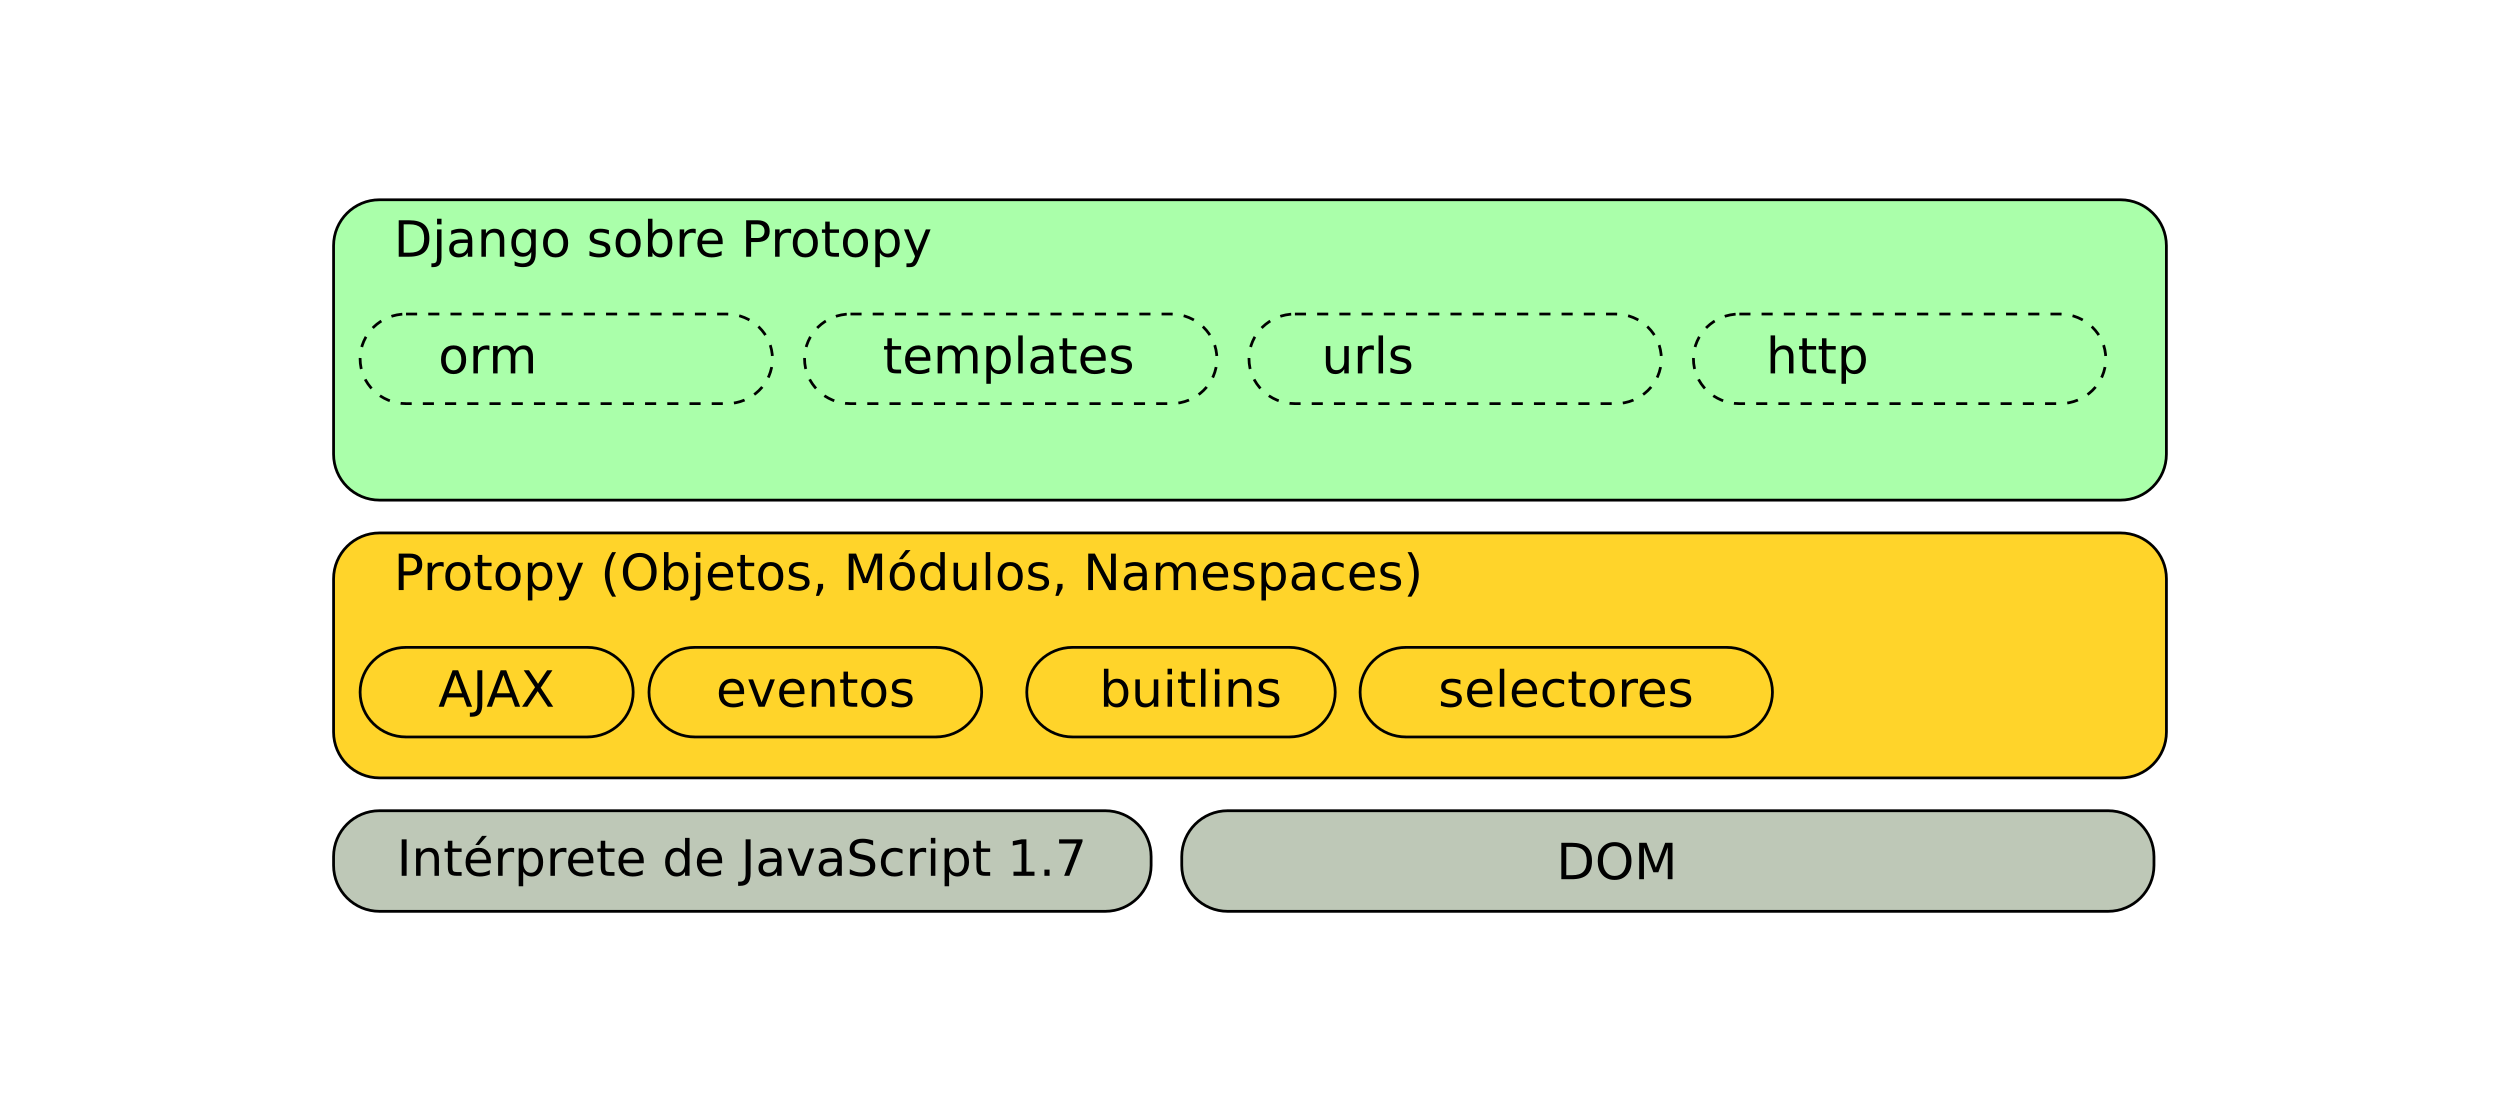
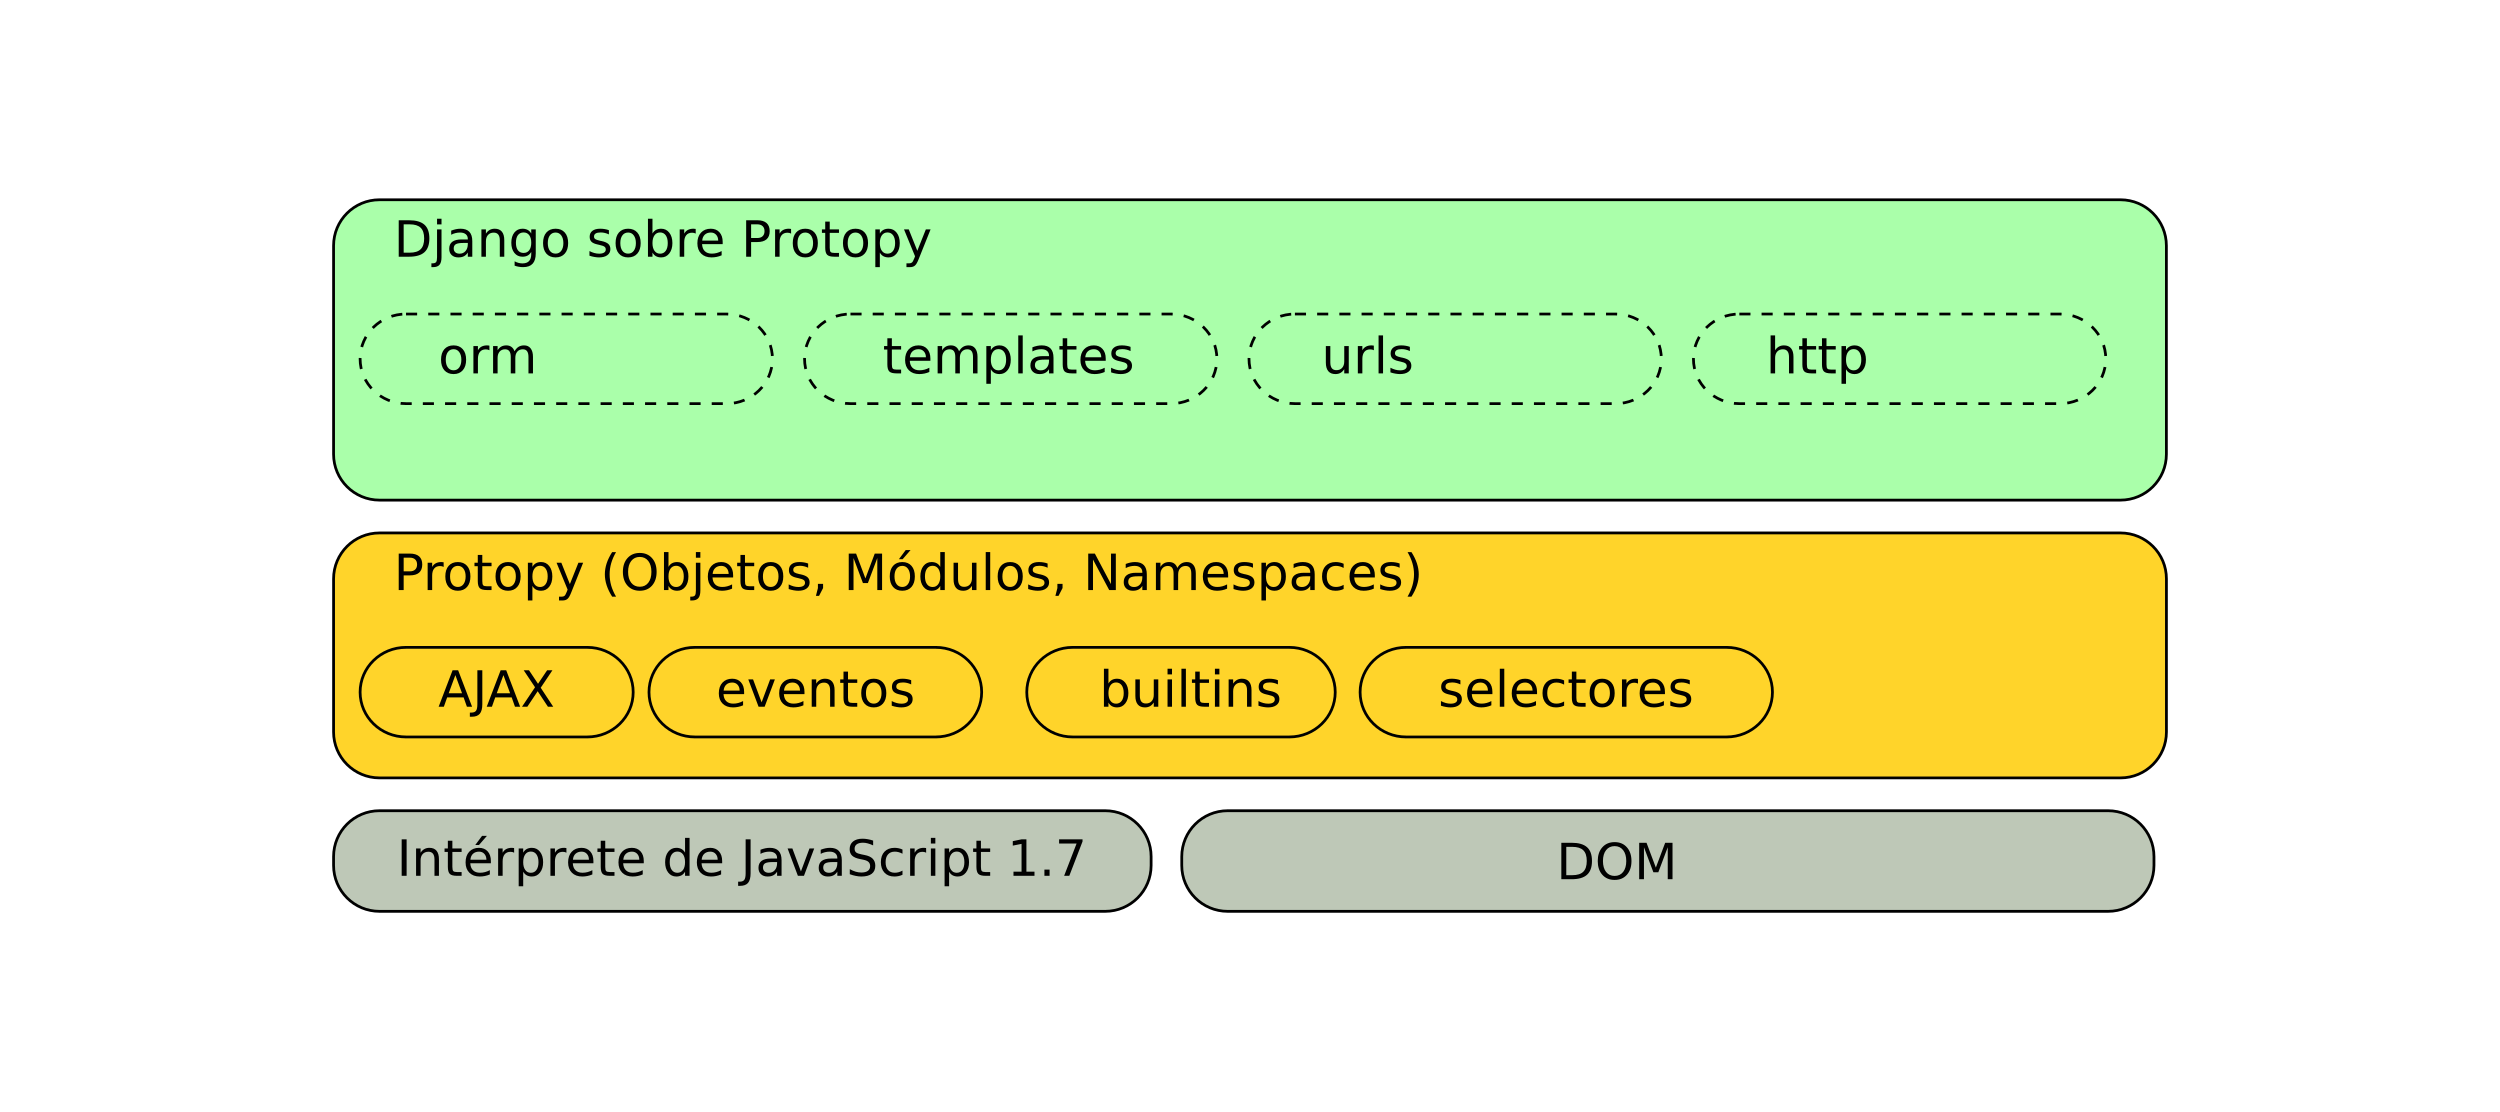
<svg xmlns="http://www.w3.org/2000/svg" width="900" height="400" id="svg2" version="1.0">
  <defs id="defs4">
    </defs>
  <g id="layer1" transform="translate(-11.76478,-192.1729)">
    <rect style="fill:#ffd42a;fill-opacity:1;fill-rule:evenodd;stroke:#000000;stroke-width:1px;stroke-linecap:butt;stroke-linejoin:miter;marker:none;marker-start:none;marker-mid:none;marker-end:none;stroke-miterlimit:4;stroke-dasharray:none;stroke-dashoffset:0;stroke-opacity:1;visibility:visible;display:inline;overflow:visible;enable-background:accumulate" id="rect2611" width="659.827" height="88.184" x="131.851" y="384.033" rx="16.529" ry="16.529" />
    <rect ry="16.529" rx="16.529" y="425.224" x="141.404" height="32.256" width="98.306" id="rect2613" style="fill:#ffd42a;fill-opacity:1;fill-rule:evenodd;stroke:#000000;stroke-width:1px;stroke-linecap:butt;stroke-linejoin:miter;marker:none;marker-start:none;marker-mid:none;marker-end:none;stroke-miterlimit:4;stroke-dasharray:none;stroke-dashoffset:0;stroke-opacity:1;visibility:visible;display:inline;overflow:visible;enable-background:accumulate" />
    <text xml:space="preserve" style="font-size:18px;font-style:normal;font-weight:bold;fill:#000000;fill-opacity:1;stroke:none;stroke-width:1px;stroke-linecap:butt;stroke-linejoin:miter;stroke-opacity:1;font-family:Bitstream Vera Sans;-inkscape-font-specification:Sans" x="153.538" y="404.592" id="text3385">
      <tspan id="tspan3387" x="153.538" y="404.592" style="font-weight:normal">Protopy (Objetos, Módulos, Namespaces)</tspan>
    </text>
    <text id="text3389" y="446.592" x="169.538" style="font-size:18px;font-style:normal;font-weight:bold;fill:#000000;fill-opacity:1;stroke:none;stroke-width:1px;stroke-linecap:butt;stroke-linejoin:miter;stroke-opacity:1;font-family:Bitstream Vera Sans;-inkscape-font-specification:Sans" xml:space="preserve">
      <tspan style="font-weight:normal" y="446.592" x="169.538" id="tspan3391">AJAX</tspan>
    </text>
    <rect style="fill:#ffd42a;fill-opacity:1;fill-rule:evenodd;stroke:#000000;stroke-width:1px;stroke-linecap:butt;stroke-linejoin:miter;marker:none;marker-start:none;marker-mid:none;marker-end:none;stroke-miterlimit:4;stroke-dasharray:none;stroke-dashoffset:0;stroke-opacity:1;visibility:visible;display:inline;overflow:visible;enable-background:accumulate" id="rect3393" width="119.76" height="32.256" x="245.404" y="425.224" rx="16.529" ry="16.529" />
    <text xml:space="preserve" style="font-size:18px;font-style:normal;font-weight:bold;fill:#000000;fill-opacity:1;stroke:none;stroke-width:1px;stroke-linecap:butt;stroke-linejoin:miter;stroke-opacity:1;font-family:Bitstream Vera Sans;-inkscape-font-specification:Sans" x="269.538" y="446.592" id="text3395">
      <tspan id="tspan3397" x="269.538" y="446.592" style="font-weight:normal">eventos</tspan>
    </text>
    <rect ry="16.529" rx="16.529" y="425.224" x="381.404" height="32.256" width="111.043" id="rect3399" style="fill:#ffd42a;fill-opacity:1;fill-rule:evenodd;stroke:#000000;stroke-width:1px;stroke-linecap:butt;stroke-linejoin:miter;marker:none;marker-start:none;marker-mid:none;marker-end:none;stroke-miterlimit:4;stroke-dasharray:none;stroke-dashoffset:0;stroke-opacity:1;visibility:visible;display:inline;overflow:visible;enable-background:accumulate" />
    <text id="text3401" y="446.592" x="407.538" style="font-size:18px;font-style:normal;font-weight:bold;fill:#000000;fill-opacity:1;stroke:none;stroke-width:1px;stroke-linecap:butt;stroke-linejoin:miter;stroke-opacity:1;font-family:Bitstream Vera Sans;-inkscape-font-specification:Sans" xml:space="preserve">
-       <tspan style="font-weight:normal" y="446.592" x="407.538" id="tspan3403">buitlins</tspan>
+       <tspan style="font-weight:normal" y="446.592" x="407.538" id="tspan3403">builtins</tspan>
    </text>
    <rect ry="16.529" rx="16.529" y="264.092" x="131.851" height="108.124" width="659.813" id="rect3405" style="fill:#aaffaa;fill-opacity:1;fill-rule:evenodd;stroke:#000000;stroke-width:1px;stroke-linecap:butt;stroke-linejoin:miter;marker:none;marker-start:none;marker-mid:none;marker-end:none;stroke-miterlimit:4;stroke-dasharray:none;stroke-dashoffset:0;stroke-opacity:1;visibility:visible;display:inline;overflow:visible;enable-background:accumulate" />
    <text id="text3407" y="284.592" x="153.538" style="font-size:18px;font-style:normal;font-weight:bold;fill:#000000;fill-opacity:1;stroke:none;stroke-width:1px;stroke-linecap:butt;stroke-linejoin:miter;stroke-opacity:1;font-family:Bitstream Vera Sans;-inkscape-font-specification:Sans" xml:space="preserve">
      <tspan style="font-weight:normal" y="284.592" x="153.538" id="tspan3409">Django sobre Protopy</tspan>
    </text>
    <rect style="fill:#aaffaa;fill-opacity:1;fill-rule:evenodd;stroke:#000000;stroke-width:1;stroke-linecap:butt;stroke-linejoin:miter;marker:none;marker-start:none;marker-mid:none;marker-end:none;stroke-miterlimit:4;stroke-dasharray:4, 4;stroke-dashoffset:0;stroke-opacity:1;visibility:visible;display:inline;overflow:visible;enable-background:accumulate" id="rect3411" width="148.442" height="32.256" x="141.404" y="305.224" rx="16.529" ry="16.529" />
    <text xml:space="preserve" style="font-size:18px;font-style:normal;font-weight:bold;fill:#000000;fill-opacity:1;stroke:none;stroke-width:1px;stroke-linecap:butt;stroke-linejoin:miter;stroke-opacity:1;font-family:Bitstream Vera Sans;-inkscape-font-specification:Sans" x="169.538" y="326.592" id="text3413">
      <tspan id="tspan3415" x="169.538" y="326.592" style="font-weight:normal">orm</tspan>
    </text>
    <rect ry="16.529" rx="16.529" y="305.224" x="301.404" height="32.256" width="148.442" id="rect3417" style="fill:#aaffaa;fill-opacity:1;fill-rule:evenodd;stroke:#000000;stroke-width:1;stroke-linecap:butt;stroke-linejoin:miter;marker:none;marker-start:none;marker-mid:none;marker-end:none;stroke-miterlimit:4;stroke-dasharray:4, 4;stroke-dashoffset:0;stroke-opacity:1;visibility:visible;display:inline;overflow:visible;enable-background:accumulate" />
    <text id="text3419" y="326.592" x="329.538" style="font-size:18px;font-style:normal;font-weight:bold;fill:#000000;fill-opacity:1;stroke:none;stroke-width:1px;stroke-linecap:butt;stroke-linejoin:miter;stroke-opacity:1;font-family:Bitstream Vera Sans;-inkscape-font-specification:Sans" xml:space="preserve">
      <tspan style="font-weight:normal" y="326.592" x="329.538" id="tspan3421">templates</tspan>
    </text>
    <rect style="fill:#aaffaa;fill-opacity:1;fill-rule:evenodd;stroke:#000000;stroke-width:1;stroke-linecap:butt;stroke-linejoin:miter;marker:none;marker-start:none;marker-mid:none;marker-end:none;stroke-miterlimit:4;stroke-dasharray:4, 4;stroke-dashoffset:0;stroke-opacity:1;visibility:visible;display:inline;overflow:visible;enable-background:accumulate" id="rect3423" width="148.442" height="32.256" x="461.404" y="305.224" rx="16.529" ry="16.529" />
    <text xml:space="preserve" style="font-size:18px;font-style:normal;font-weight:bold;fill:#000000;fill-opacity:1;stroke:none;stroke-width:1px;stroke-linecap:butt;stroke-linejoin:miter;stroke-opacity:1;font-family:Bitstream Vera Sans;-inkscape-font-specification:Sans" x="487.538" y="326.592" id="text3425">
      <tspan id="tspan3427" x="487.538" y="326.592" style="font-weight:normal">urls</tspan>
    </text>
    <rect ry="16.529" rx="16.529" y="484.033" x="131.851" height="36.221" width="294.314" id="rect3431" style="fill:#bec8b7;fill-opacity:1;fill-rule:evenodd;stroke:#000000;stroke-width:1px;stroke-linecap:butt;stroke-linejoin:miter;marker:none;marker-start:none;marker-mid:none;marker-end:none;stroke-miterlimit:4;stroke-dasharray:none;stroke-dashoffset:0;stroke-opacity:1;visibility:visible;display:inline;overflow:visible;enable-background:accumulate" />
    <text id="text3437" y="507.47" x="154.603" style="font-size:18px;font-style:normal;font-weight:bold;fill:#000000;fill-opacity:1;stroke:none;stroke-width:1px;stroke-linecap:butt;stroke-linejoin:miter;stroke-opacity:1;font-family:Bitstream Vera Sans;-inkscape-font-specification:Sans" xml:space="preserve">
      <tspan style="font-weight:normal" y="507.47" x="154.603" id="tspan3439">Intérprete de JavaScript 1.7</tspan>
    </text>
    <rect style="fill:#bec8b7;fill-opacity:1;fill-rule:evenodd;stroke:#000000;stroke-width:1px;stroke-linecap:butt;stroke-linejoin:miter;marker:none;marker-start:none;marker-mid:none;marker-end:none;stroke-miterlimit:4;stroke-dasharray:none;stroke-dashoffset:0;stroke-opacity:1;visibility:visible;display:inline;overflow:visible;enable-background:accumulate" id="rect3443" width="349.998" height="36.221" x="437.197" y="484.033" rx="16.529" ry="16.529" />
    <text xml:space="preserve" style="font-size:18px;font-style:normal;font-weight:bold;fill:#000000;fill-opacity:1;stroke:none;stroke-width:1px;stroke-linecap:butt;stroke-linejoin:miter;stroke-opacity:1;font-family:Bitstream Vera Sans;-inkscape-font-specification:Sans" x="572.077" y="508.696" id="text3445">
      <tspan id="tspan3447" x="572.077" y="508.696" style="font-weight:normal">DOM</tspan>
    </text>
    <rect style="fill:#aaffaa;fill-opacity:1;fill-rule:evenodd;stroke:#000000;stroke-width:1;stroke-linecap:butt;stroke-linejoin:miter;marker:none;marker-start:none;marker-mid:none;marker-end:none;stroke-miterlimit:4;stroke-dasharray:4, 4;stroke-dashoffset:0;stroke-opacity:1;visibility:visible;display:inline;overflow:visible;enable-background:accumulate" id="rect3449" width="148.442" height="32.256" x="621.404" y="305.224" rx="16.529" ry="16.529" />
    <text id="text3451" y="326.592" x="647.538" style="font-size:18px;font-style:normal;font-weight:bold;fill:#000000;fill-opacity:1;stroke:none;stroke-width:1px;stroke-linecap:butt;stroke-linejoin:miter;stroke-opacity:1;font-family:Bitstream Vera Sans;-inkscape-font-specification:Sans" xml:space="preserve">
      <tspan style="font-weight:normal" y="326.592" x="647.538" id="tspan3453">http</tspan>
    </text>
    <rect style="fill:#ffd42a;fill-opacity:1;fill-rule:evenodd;stroke:#000000;stroke-width:1px;stroke-linecap:butt;stroke-linejoin:miter;marker:none;marker-start:none;marker-mid:none;marker-end:none;stroke-miterlimit:4;stroke-dasharray:none;stroke-dashoffset:0;stroke-opacity:1;visibility:visible;display:inline;overflow:visible;enable-background:accumulate" id="rect3525" width="148.442" height="32.256" x="501.404" y="425.224" rx="16.529" ry="16.529" />
    <text xml:space="preserve" style="font-size:18px;font-style:normal;font-weight:bold;fill:#000000;fill-opacity:1;stroke:none;stroke-width:1px;stroke-linecap:butt;stroke-linejoin:miter;stroke-opacity:1;font-family:Bitstream Vera Sans;-inkscape-font-specification:Sans" x="529.538" y="446.592" id="text3527">
      <tspan id="tspan3529" x="529.538" y="446.592" style="font-weight:normal">selectores</tspan>
    </text>
  </g>
</svg>
